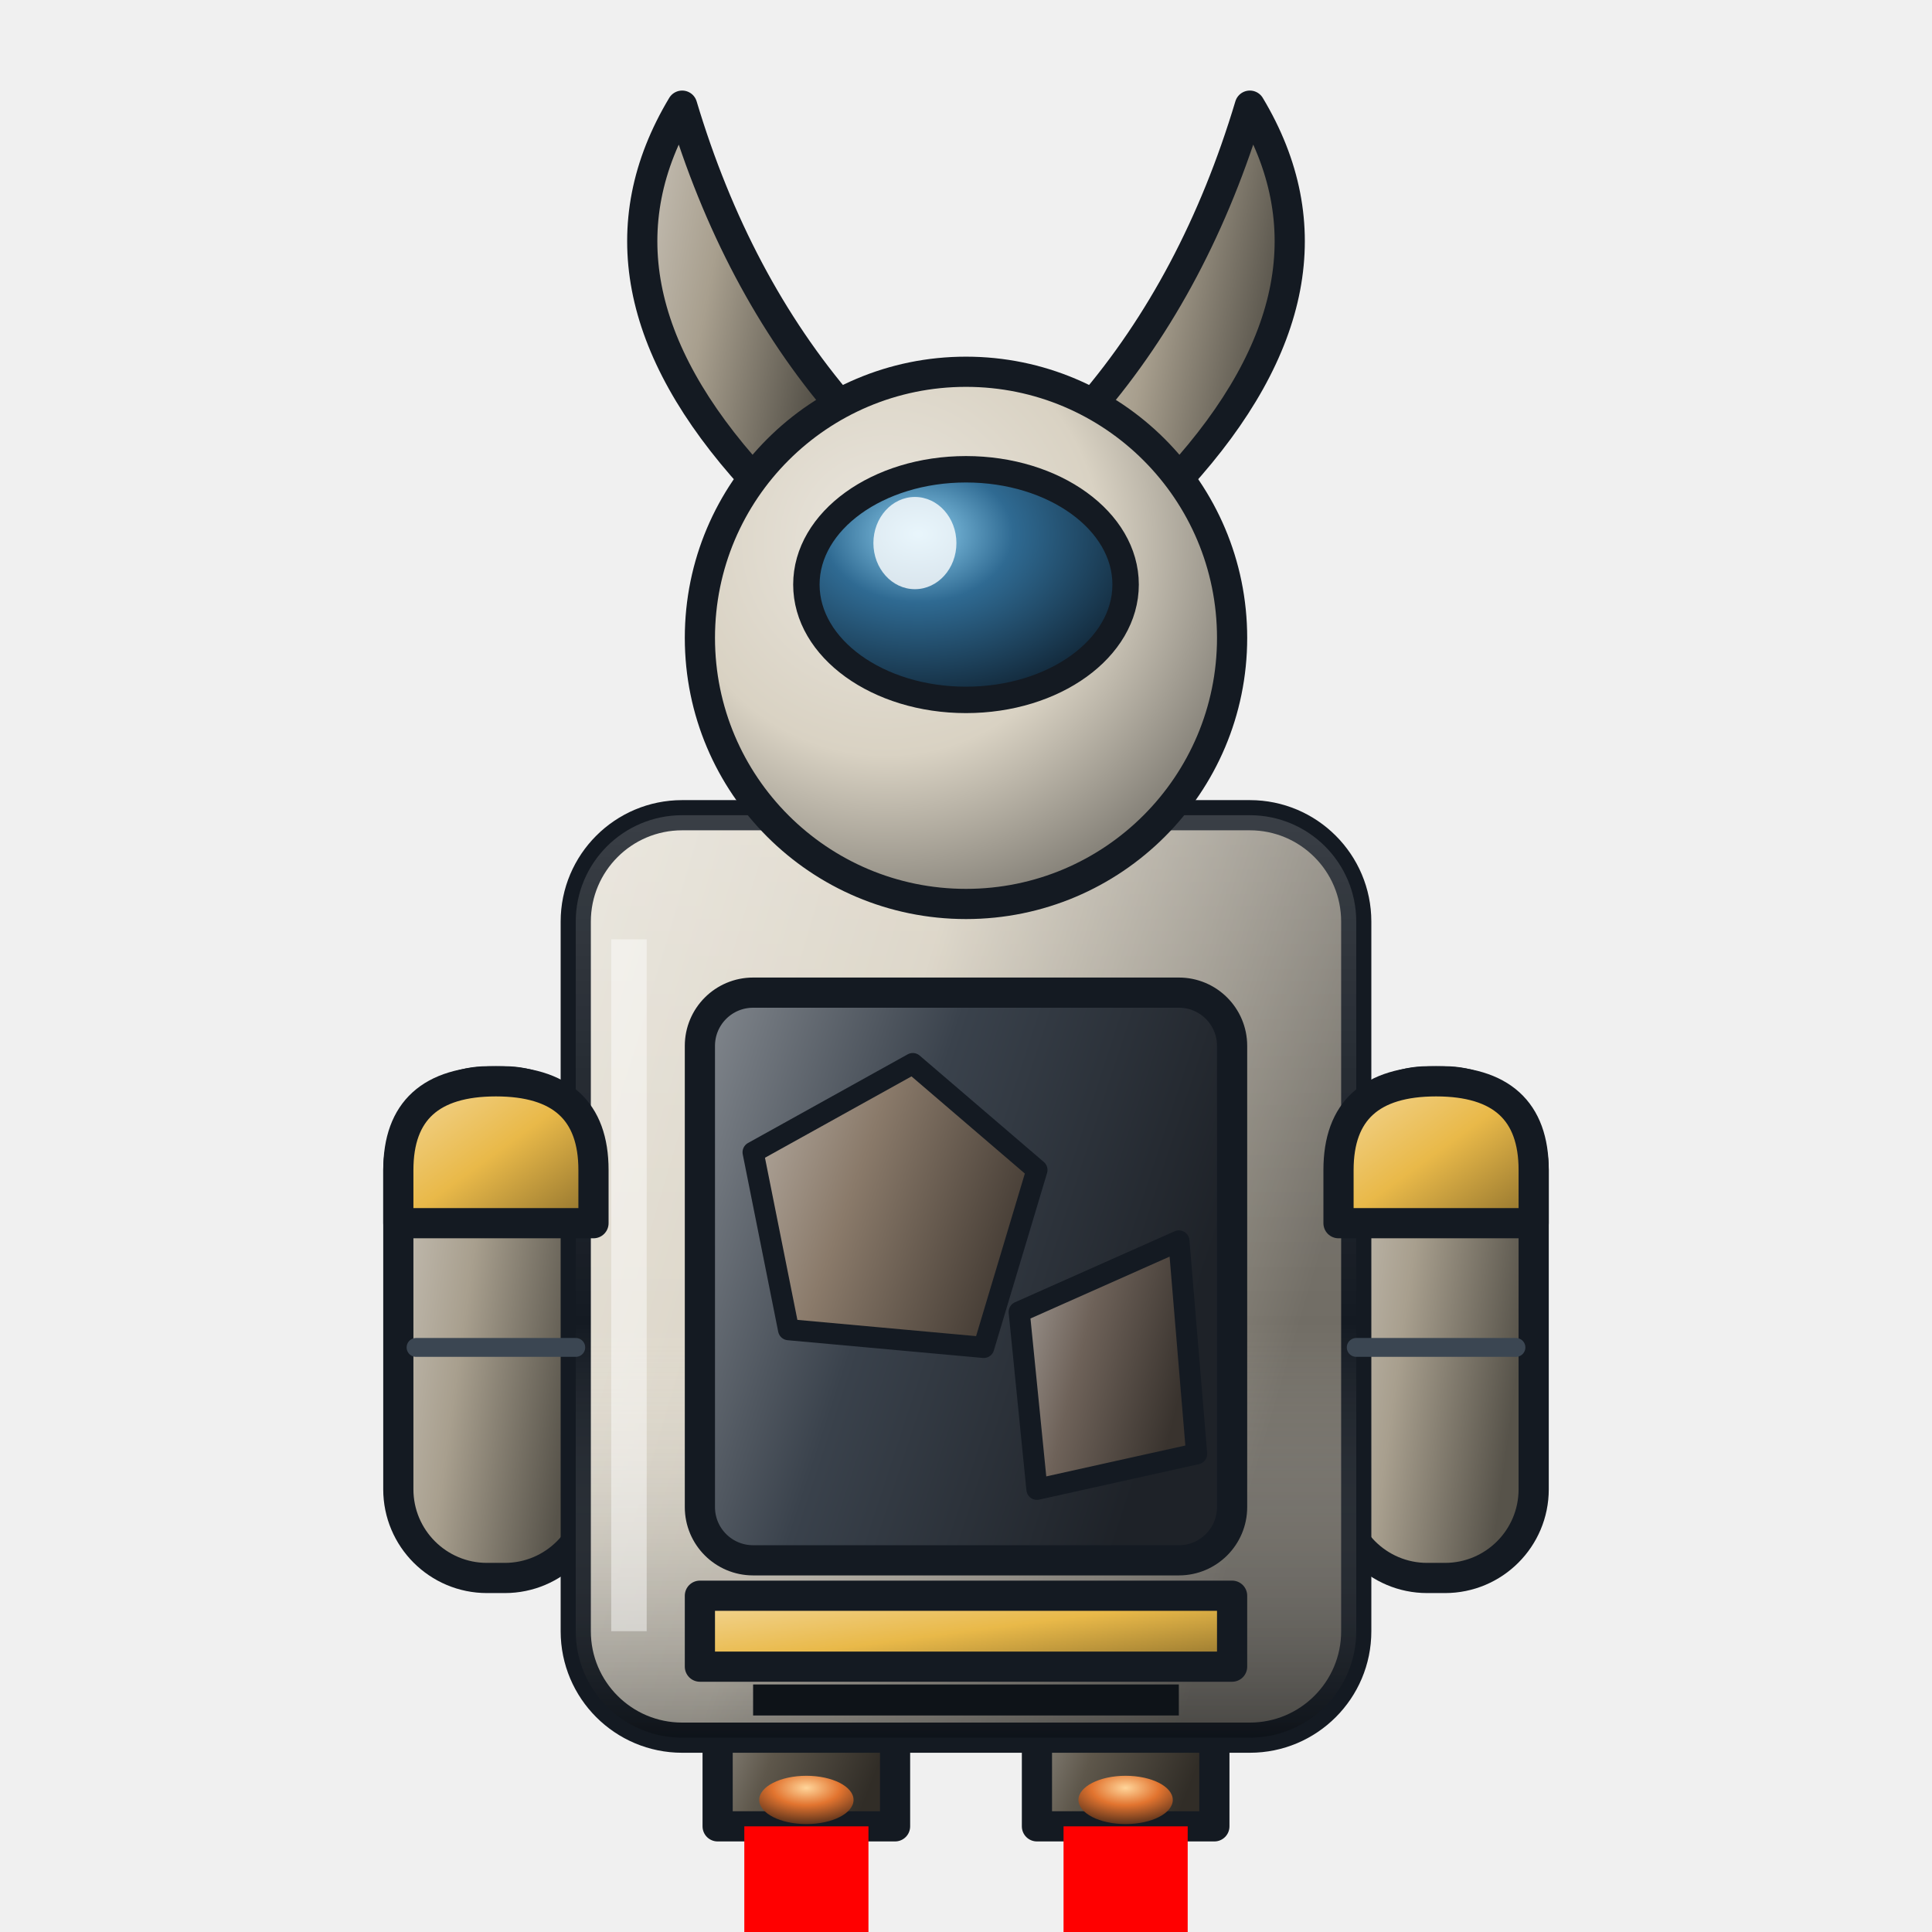
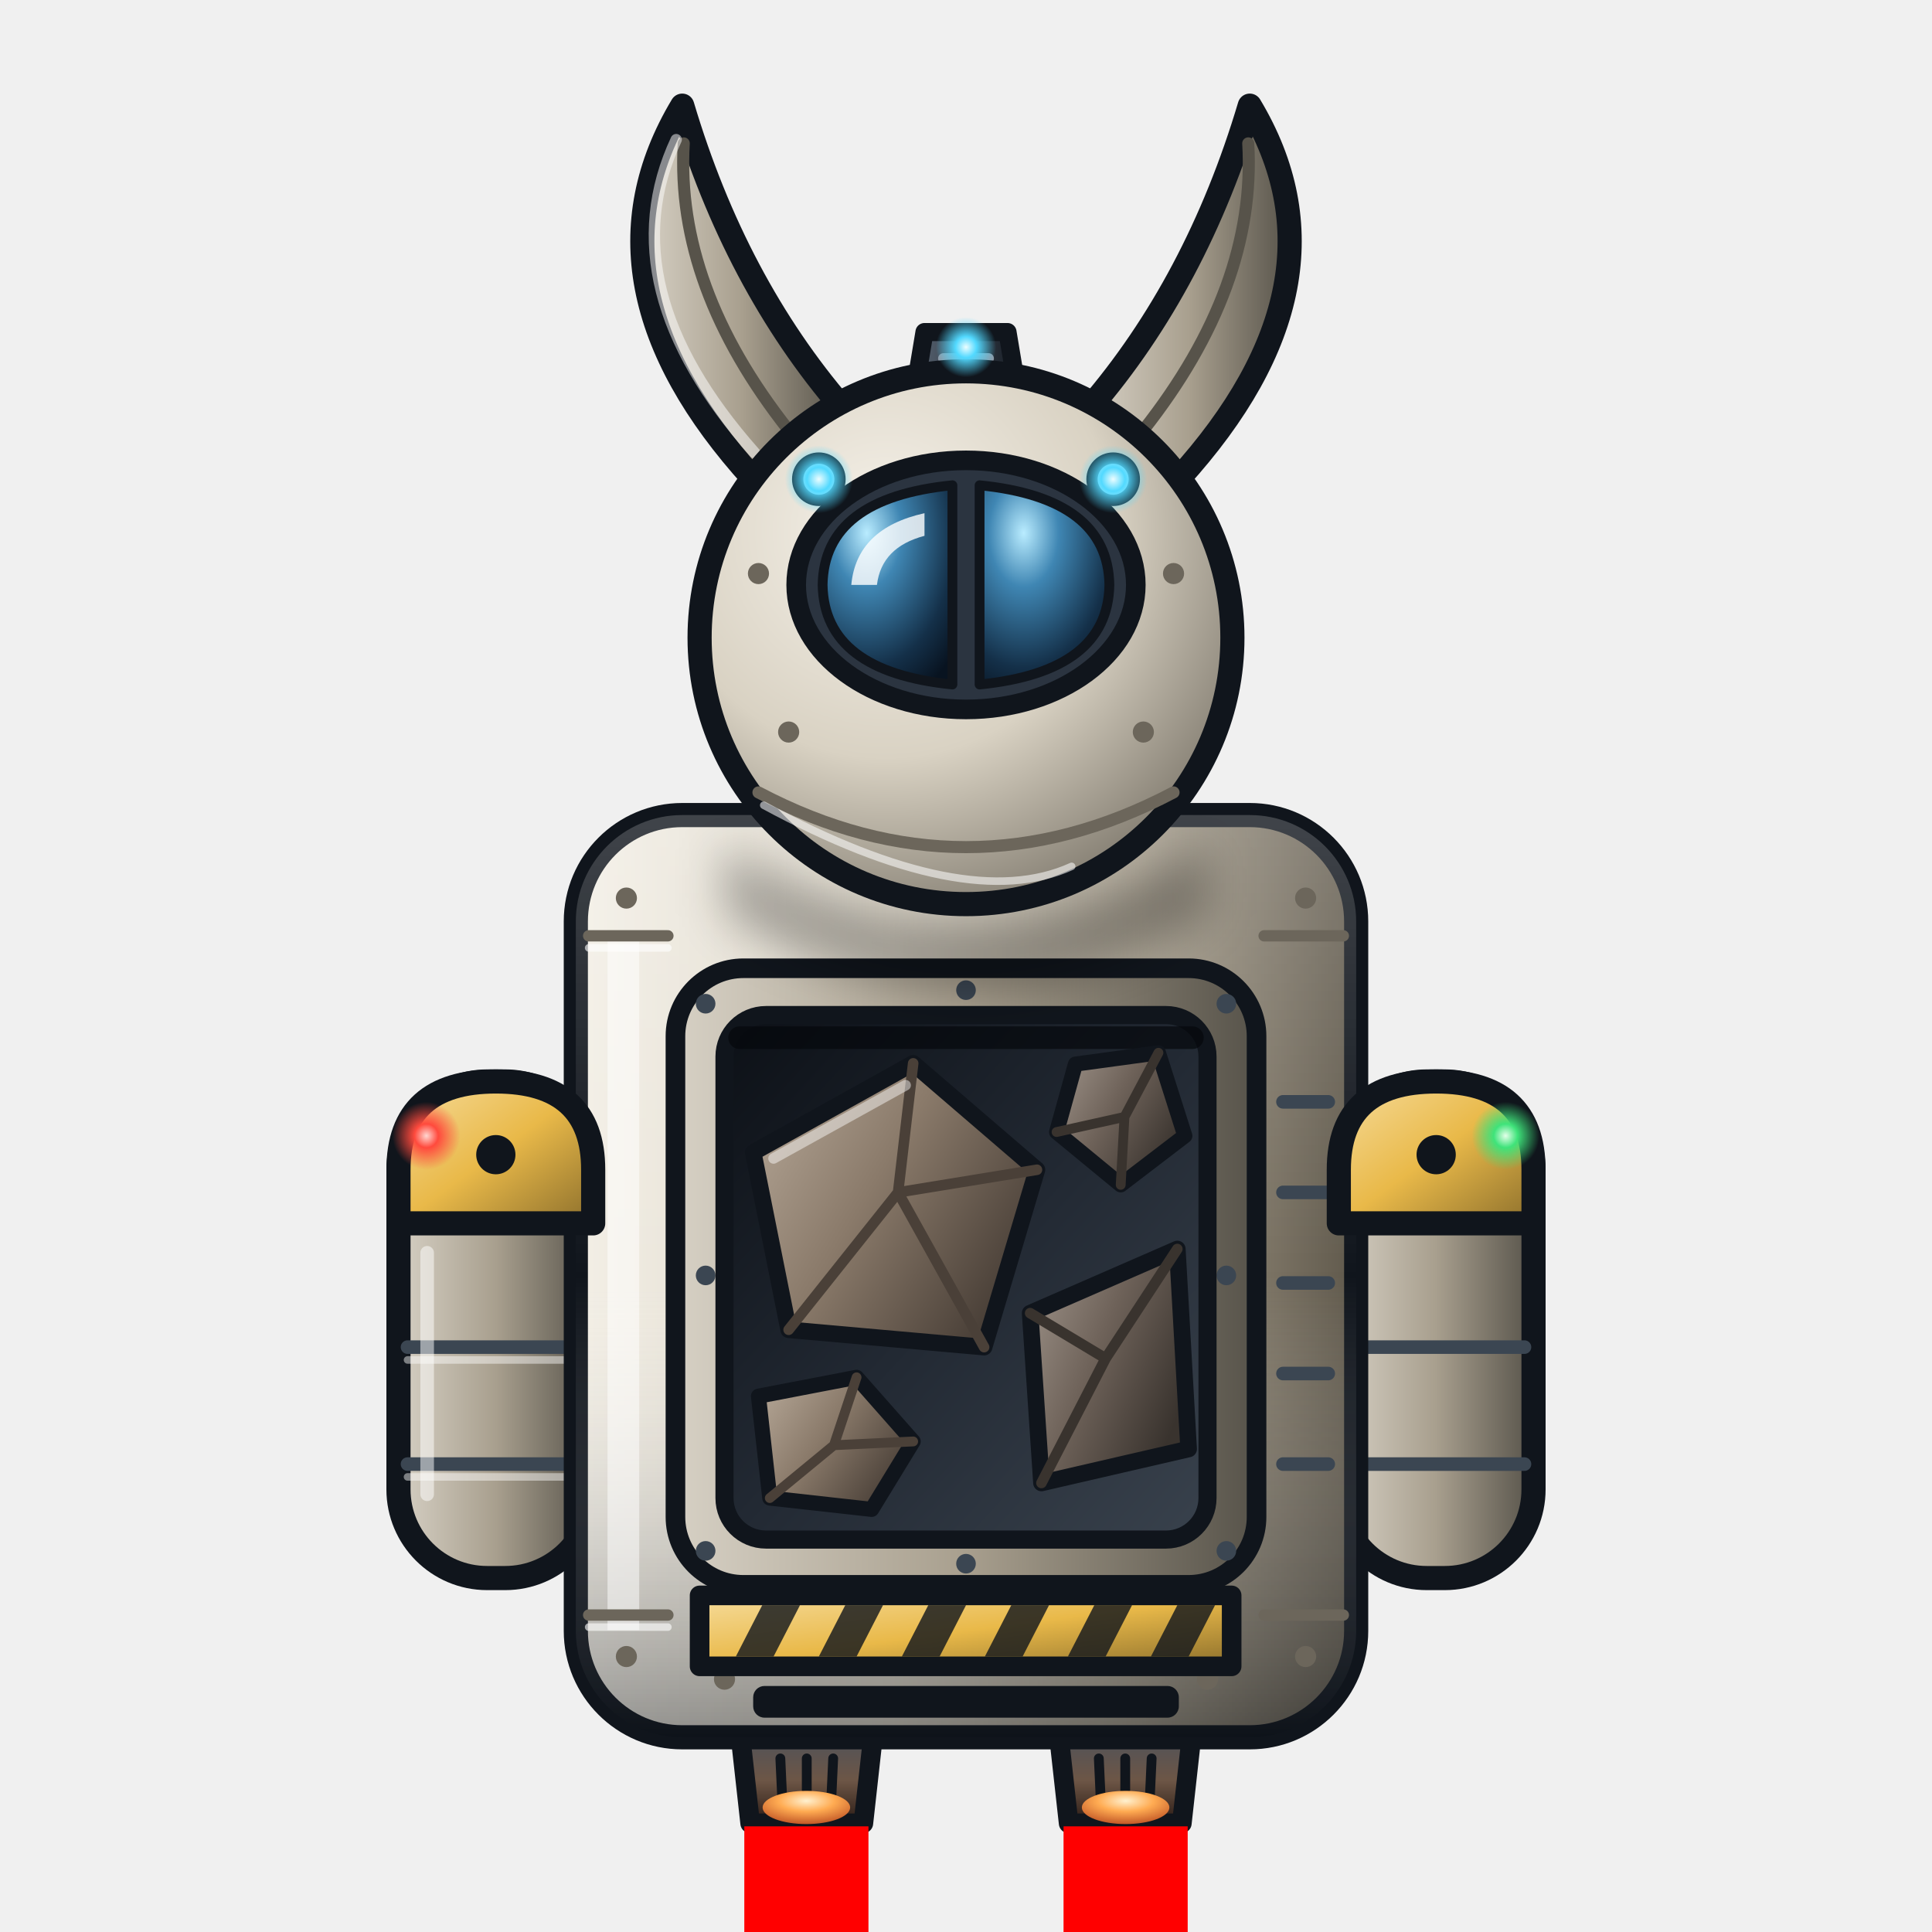
<svg xmlns="http://www.w3.org/2000/svg" viewBox="0 0 256 256">
  <defs>
-     <radialGradient id="glass" cx="0.35" cy="0.28" r="0.85">
-       <stop offset="0" stop-color="#8fd0f0" />
-       <stop offset="0.35" stop-color="#2f6a92" />
-       <stop offset="1" stop-color="#0b1824" />
+     <linearGradient id="hullw" x1="0" y1="0" x2="1" y2="0">
+       <stop offset="0" stop-color="#f3efe6" />
+       <stop offset="0.4" stop-color="#d9d2c3" />
+       <stop offset="0.72" stop-color="#a39a88" />
+       <stop offset="1" stop-color="#5f584b" />
+     </linearGradient>
+     <radialGradient id="headw" cx="0.35" cy="0.3" r="0.85">
+       <stop offset="0" stop-color="#f6f2ea" />
+       <stop offset="0.5" stop-color="#d9d2c3" />
+       <stop offset="1" stop-color="#6c665b" />
    </radialGradient>
-     <linearGradient id="shade" x1="0" y1="0" x2="0" y2="1">
-       <stop offset="0" stop-color="#ffffff" stop-opacity="0.16" />
-       <stop offset="0.55" stop-color="#ffffff" stop-opacity="0" />
-       <stop offset="1" stop-color="#05080c" stop-opacity="0.38" />
+     <linearGradient id="shadeV" x1="0" y1="0" x2="0" y2="1">
+       <stop offset="0" stop-color="#ffffff" stop-opacity="0.2" />
+       <stop offset="0.5" stop-color="#ffffff" stop-opacity="0" />
+       <stop offset="1" stop-color="#0a0f16" stop-opacity="0.4" />
    </linearGradient>
-     <radialGradient id="nozzle" cx="0.5" cy="0.25" r="0.9">
-       <stop offset="0" stop-color="#ffd59a" />
-       <stop offset="0.4" stop-color="#e2742f" />
-       <stop offset="1" stop-color="#2a1a14" />
-     </radialGradient>
-     <linearGradient id="la89f8e" x1="0" y1="0" x2="1" y2="0.35">
-       <stop offset="0" stop-color="#c9c3b9" />
-       <stop offset="0.45" stop-color="#a89f8e" />
+     <linearGradient id="tank" x1="0" y1="0" x2="1" y2="0">
+       <stop offset="0" stop-color="#d6d0c4" />
+       <stop offset="0.5" stop-color="#a89f8e" />
      <stop offset="1" stop-color="#57534a" />
    </linearGradient>
-     <linearGradient id="l5e574b" x1="0" y1="0" x2="1" y2="0.35">
-       <stop offset="0" stop-color="#9b978f" />
-       <stop offset="0.45" stop-color="#5e574b" />
-       <stop offset="1" stop-color="#312d27" />
+     <linearGradient id="hold" x1="0" y1="0" x2="1" y2="1">
+       <stop offset="0" stop-color="#0c1016" />
+       <stop offset="0.5" stop-color="#222933" />
+       <stop offset="1" stop-color="#39424d" />
    </linearGradient>
-     <linearGradient id="ld9d2c3" x1="0" y1="0" x2="1" y2="0.35">
-       <stop offset="0" stop-color="#e7e3da" />
-       <stop offset="0.45" stop-color="#d9d2c3" />
-       <stop offset="1" stop-color="#716d65" />
+     <linearGradient id="rockA" x1="0" y1="0" x2="1" y2="0.6">
+       <stop offset="0" stop-color="#b9ab9b" />
+       <stop offset="0.5" stop-color="#8a7a6a" />
+       <stop offset="1" stop-color="#4a4038" />
    </linearGradient>
-     <linearGradient id="l3a424c" x1="0" y1="0" x2="1" y2="0.35">
-       <stop offset="0" stop-color="#858a90" />
-       <stop offset="0.45" stop-color="#3a424c" />
-       <stop offset="1" stop-color="#1e2228" />
-     </linearGradient>
-     <linearGradient id="l8a7a6a" x1="0" y1="0" x2="1" y2="0.35">
-       <stop offset="0" stop-color="#b6ada3" />
-       <stop offset="0.45" stop-color="#8a7a6a" />
-       <stop offset="1" stop-color="#483f37" />
-     </linearGradient>
-     <linearGradient id="l6e6259" x1="0" y1="0" x2="1" y2="0.35">
-       <stop offset="0" stop-color="#a59e98" />
-       <stop offset="0.45" stop-color="#6e6259" />
+     <linearGradient id="rockB" x1="0" y1="0" x2="1" y2="0.6">
+       <stop offset="0" stop-color="#a2978d" />
+       <stop offset="0.5" stop-color="#6e6259" />
      <stop offset="1" stop-color="#39332e" />
    </linearGradient>
-     <radialGradient id="rd9d2c3" cx="0.35" cy="0.32" r="0.8">
-       <stop offset="0" stop-color="#eae6de" />
-       <stop offset="0.5" stop-color="#d9d2c3" />
-       <stop offset="1" stop-color="#6c6962" />
+     <linearGradient id="gun" x1="0" y1="0" x2="1" y2="0">
+       <stop offset="0" stop-color="#5a6572" />
+       <stop offset="0.45" stop-color="#394350" />
+       <stop offset="1" stop-color="#171c23" />
+     </linearGradient>
+     <linearGradient id="bell" x1="0" y1="0" x2="0" y2="1">
+       <stop offset="0" stop-color="#4b525c" />
+       <stop offset="0.55" stop-color="#6d5646" />
+       <stop offset="1" stop-color="#2a1a14" />
+     </linearGradient>
+     <radialGradient id="glass" cx="0.34" cy="0.24" r="0.9">
+       <stop offset="0" stop-color="#b9ecff" />
+       <stop offset="0.3" stop-color="#3f86b3" />
+       <stop offset="0.75" stop-color="#143049" />
+       <stop offset="1" stop-color="#081320" />
+     </radialGradient>
+     <radialGradient id="nozzle" cx="0.5" cy="0.3" r="0.8">
+       <stop offset="0" stop-color="#fff1cf" />
+       <stop offset="0.4" stop-color="#ffab52" />
+       <stop offset="1" stop-color="#b3431c" />
    </radialGradient>
    <linearGradient id="accent-fill" x1="0" y1="0" x2="1" y2="1">
-       <stop id="accent-light" offset="0" stop-color="#f3d89b" />
+       <stop id="accent-light" offset="0" stop-color="#f6dc9c" />
      <stop id="accent-base" offset="0.5" stop-color="#e9b949" />
      <stop id="accent-dark" offset="1" stop-color="#8c6f2c" />
    </linearGradient>
+     <radialGradient id="lamp-red" cx="0.5" cy="0.5" r="0.5">
+       <stop offset="0" stop-color="#ffd6d0" />
+       <stop offset="0.35" stop-color="#ff4a3d" />
+       <stop offset="1" stop-color="#ff4a3d" stop-opacity="0" />
+     </radialGradient>
+     <radialGradient id="lamp-green" cx="0.5" cy="0.5" r="0.5">
+       <stop offset="0" stop-color="#e3ffe9" />
+       <stop offset="0.35" stop-color="#3fe37a" />
+       <stop offset="1" stop-color="#3fe37a" stop-opacity="0" />
+     </radialGradient>
+     <radialGradient id="lamp-cyan" cx="0.5" cy="0.5" r="0.5">
+       <stop offset="0" stop-color="#ecfdff" />
+       <stop offset="0.35" stop-color="#52d9ff" />
+       <stop offset="1" stop-color="#52d9ff" stop-opacity="0" />
+     </radialGradient>
+     <filter id="soft" x="-30%" y="-30%" width="160%" height="160%">
+       <feGaussianBlur stdDeviation="3" />
+     </filter>
  </defs>
-   <g id="hull" stroke="#141a22" stroke-width="4" stroke-linejoin="round" stroke-linecap="round">
-     <path d="M99.79 63.36 Q76.29 37.51 90.39 14 Q97.44 37.51 111.55 53.96 Z" fill="url(#la89f8e)" />
-     <path d="M156.21 63.36 Q179.71 37.51 165.61 14 Q158.56 37.51 144.45 53.96 Z" fill="url(#la89f8e)" />
-     <rect x="52.78" y="143.28" width="25.86" height="65.81" rx="11.75" fill="url(#la89f8e)" />
-     <rect x="177.36" y="143.28" width="25.86" height="65.81" rx="11.75" fill="url(#la89f8e)" />
-     <rect x="95.09" y="220.85" width="23.51" height="21.15" fill="url(#l5e574b)" />
-     <rect x="137.4" y="220.85" width="23.51" height="21.15" fill="url(#l5e574b)" />
-     <rect x="76.29" y="108.02" width="103.42" height="122.23" rx="14.1" fill="url(#ld9d2c3)" />
-     <rect x="76.29" y="108.02" width="103.42" height="122.23" rx="14.1" fill="url(#shade)" stroke="none" />
-     <rect x="92.74" y="131.53" width="70.52" height="75.22" rx="7.05" fill="url(#l3a424c)" />
-     <path d="M99.79 152.68 L120.95 140.93 L137.4 155.03 L130.35 178.54 L104.49 176.19 Z" fill="url(#l8a7a6a)" stroke-width="2.8" />
-     <path d="M135.05 173.84 L156.21 164.43 L158.56 192.64 L137.4 197.34 Z" fill="url(#l6e6259)" stroke-width="2.8" />
-     <circle cx="128" cy="84.52" r="35.26" fill="url(#rd9d2c3)" />
-     <ellipse cx="128" cy="77.46" rx="21.15" ry="15.28" fill="url(#glass)" stroke-width="3.5" />
-     <ellipse cx="121.23" cy="71.96" rx="5.5" ry="6.11" fill="#ffffff" fill-opacity="0.8" stroke="none" />
-     <rect x="80.99" y="124.47" width="4.7" height="91.67" fill="#ffffff" fill-opacity="0.45" stroke="none" />
-     <path d="M55.13 178.54 L76.29 178.54 M179.71 178.54 L200.87 178.54" fill="none" stroke="#3b4652" stroke-width="2.5" />
-     <rect x="99.79" y="223.2" width="56.41" height="4.11" fill="#0e1318" stroke="none" />
-     <ellipse cx="106.85" cy="238.5" rx="6.25" ry="3.2" fill="url(#nozzle)" stroke="none" />
-     <ellipse cx="149.15" cy="238.5" rx="6.25" ry="3.2" fill="url(#nozzle)" stroke="none" />
+   <g id="hull" stroke="#10151c" stroke-width="3.2" stroke-linejoin="round" stroke-linecap="round">
+     <path d="M99.8 63.4 Q76.3 37.5 90.4 14 Q97.4 37.5 111.6 54 Z" fill="url(#tank)" />
+     <path d="M156.2 63.4 Q179.7 37.5 165.6 14 Q158.6 37.5 144.4 54 Z" fill="url(#tank)" />
+     <path d="M104.5 57 Q89.5 38 90.6 19 M151.5 57 Q166.5 38 165.4 19" fill="none" stroke="#57534a" stroke-width="1.6" />
+     <path d="M100 60 Q80.5 38 89.6 18.5" fill="none" stroke="#ffffff" stroke-opacity="0.5" stroke-width="1.5" />
+     <path d="M122.5 44 L133.5 44 L135 53 L121 53 Z" fill="url(#gun)" stroke-width="2.4" />
+     <path d="M125 47.5 L131 47.5" fill="none" stroke="#8d99a6" stroke-width="1.4" />
+     <rect x="52.8" y="143.3" width="25.9" height="65.8" rx="11.75" fill="url(#tank)" />
+     <rect x="177.3" y="143.3" width="25.9" height="65.8" rx="11.75" fill="url(#tank)" />
+     <path d="M54 178.5 L77.5 178.5 M54 194 L77.5 194 M202 178.5 L178.5 178.5 M202 194 L178.5 194" fill="none" stroke="#3b4652" stroke-width="1.8" />
+     <path d="M54 180.2 L77.5 180.2 M54 195.7 L77.5 195.7" fill="none" stroke="#ffffff" stroke-opacity="0.45" stroke-width="1" />
+     <path d="M56.6 166 L56.6 198" fill="none" stroke="#ffffff" stroke-opacity="0.5" stroke-width="1.8" />
+     <path d="M98 229 L115.8 229 L114.4 241.6 L99.4 241.6 Z" fill="url(#bell)" stroke-width="2.6" />
+     <path d="M158 229 L140.2 229 L141.6 241.6 L156.6 241.6 Z" fill="url(#bell)" stroke-width="2.6" />
+     <path d="M103.4 233 L103.7 239.5 M106.9 233 L106.9 239.5 M110.4 233 L110.1 239.5 M152.6 233 L152.3 239.5 M149.1 233 L149.1 239.5 M145.6 233 L145.9 239.5" fill="none" stroke="#10151c" stroke-width="1.3" />
+     <ellipse cx="106.85" cy="239.5" rx="5.8" ry="2.2" fill="url(#nozzle)" stroke="none" />
+     <ellipse cx="149.15" cy="239.5" rx="5.8" ry="2.2" fill="url(#nozzle)" stroke="none" />
+     <rect x="76.3" y="108" width="103.4" height="122.2" rx="14.1" fill="url(#hullw)" />
+     <rect x="76.3" y="108" width="103.4" height="122.2" rx="14.1" fill="url(#shadeV)" stroke="none" />
+     <rect x="80.5" y="124.5" width="4.2" height="91.5" fill="#ffffff" fill-opacity="0.5" stroke="none" />
+     <path d="M78 124 L88.5 124 M167.5 124 L178 124 M78 214 L88.5 214 M167.5 214 L178 214" fill="none" stroke="#6c665b" stroke-width="1.5" />
+     <path d="M78 125.6 L88.5 125.6 M78 215.6 L88.5 215.6" fill="none" stroke="#ffffff" stroke-opacity="0.6" stroke-width="1" />
+     <path d="M170 146 L176 146 M170 158 L176 158 M170 170 L176 170 M170 182 L176 182 M170 194 L176 194" fill="none" stroke="#3b4652" stroke-width="1.8" />
+     <g fill="#6c665b" stroke="none">
+       <circle cx="83" cy="119" r="1.4" />
+       <circle cx="173" cy="119" r="1.4" />
+       <circle cx="83" cy="219.5" r="1.4" />
+       <circle cx="173" cy="219.5" r="1.4" />
+       <circle cx="96" cy="222.5" r="1.4" />
+       <circle cx="160" cy="222.5" r="1.4" />
+       <circle cx="128" cy="225.5" r="1.4" />
+     </g>
+     <rect x="89.5" y="128.3" width="77" height="81.7" rx="9" fill="url(#tank)" stroke-width="2.6" />
+     <g fill="#3b4652" stroke="none">
+       <circle cx="93.5" cy="133" r="1.3" />
+       <circle cx="162.5" cy="133" r="1.3" />
+       <circle cx="93.5" cy="169" r="1.3" />
+       <circle cx="162.5" cy="169" r="1.3" />
+       <circle cx="93.5" cy="205.5" r="1.3" />
+       <circle cx="162.5" cy="205.5" r="1.3" />
+       <circle cx="128" cy="131.2" r="1.3" />
+       <circle cx="128" cy="207.2" r="1.3" />
+     </g>
+     <rect x="96" y="134.5" width="64" height="69.5" rx="5.5" fill="url(#hold)" stroke-width="2.4" />
+     <path d="M98 137.5 L158 137.5" fill="none" stroke="#05080c" stroke-opacity="0.7" stroke-width="3" />
+     <path d="M99.8 152.7 L121 140.9 L137.4 155 L130.4 178.5 L104.5 176.2 Z" fill="url(#rockA)" stroke-width="2.2" />
+     <path d="M121 140.9 L119 158 L137.4 155 M119 158 L104.5 176.2 M119 158 L130.4 178.5" fill="none" stroke="#4a4038" stroke-width="1.4" />
+     <path d="M102.5 153.5 L120 143.8" fill="none" stroke="#ffffff" stroke-opacity="0.45" stroke-width="1.4" />
+     <path d="M136.5 174 L156 165.5 L157.5 192 L138 196.5 Z" fill="url(#rockB)" stroke-width="2.2" />
+     <path d="M156 165.5 L146.5 180 L138 196.5 M146.5 180 L136.5 174" fill="none" stroke="#39332e" stroke-width="1.4" />
+     <path d="M142.5 141 L153.5 139.5 L157 150.5 L148.5 157 L140 150 Z" fill="url(#rockB)" stroke-width="2" />
+     <path d="M153.5 139.5 L149 148 L140 150 M149 148 L148.5 157" fill="none" stroke="#39332e" stroke-width="1.3" />
+     <path d="M100.5 185 L113.5 182.5 L121 191 L115.5 200 L102 198.5 Z" fill="url(#rockA)" stroke-width="2" />
+     <path d="M113.5 182.5 L110.5 191.5 L102 198.5 M110.5 191.5 L121 191" fill="none" stroke="#4a4038" stroke-width="1.3" />
+     <rect x="99.8" y="223.4" width="56.4" height="4.2" rx="1.5" fill="#10151c" stroke="none" />
+     <path d="M96 112 Q128 132 160 112 L160 121 Q128 141 96 121 Z" fill="#05080c" fill-opacity="0.3" stroke="none" filter="url(#soft)" />
+     <circle cx="128" cy="84.5" r="35.3" fill="url(#headw)" />
+     <path d="M100.5 105 Q128 119.5 155.5 105" fill="none" stroke="#6c665b" stroke-width="1.6" />
+     <path d="M101.2 106.7 Q128 121.2 142 114.8" fill="none" stroke="#ffffff" stroke-opacity="0.55" stroke-width="1" />
+     <g fill="#6c665b" stroke="none">
+       <circle cx="100.5" cy="76" r="1.4" />
+       <circle cx="155.5" cy="76" r="1.4" />
+       <circle cx="104.5" cy="97" r="1.4" />
+       <circle cx="151.5" cy="97" r="1.4" />
+     </g>
+     <circle cx="108.5" cy="63.5" r="2.8" fill="#f1faff" stroke-width="1.5" />
+     <circle cx="147.5" cy="63.5" r="2.8" fill="#f1faff" stroke-width="1.5" />
+     <ellipse cx="128" cy="77.5" rx="22.5" ry="16.5" fill="#2b3440" stroke-width="2.6" />
+     <path d="M126.2 64.3 Q109.2 66 109 77.5 Q109.2 89 126.2 90.7 Z" fill="url(#glass)" stroke-width="1.3" />
+     <path d="M129.8 64.3 Q146.8 66 147 77.5 Q146.8 89 129.8 90.7 Z" fill="url(#glass)" stroke-width="1.3" />
+     <path d="M122.5 68 Q113.5 70 112.8 77.5 L116.2 77.5 Q116.8 72.5 122.5 71 Z" fill="#ffffff" fill-opacity="0.8" stroke="none" />
  </g>
-   <g id="accent" stroke="#141a22" stroke-width="4" stroke-linejoin="round" stroke-linecap="round">
-     <path d="M52.78 162.08 L52.78 155.03 Q52.78 143.28 65.71 143.28 Q78.64 143.28 78.64 155.03 L78.64 162.08 Z" fill="url(#accent-fill)" />
-     <path d="M177.36 162.08 L177.36 155.03 Q177.36 143.28 190.29 143.28 Q203.22 143.28 203.22 155.03 L203.22 162.08 Z" fill="url(#accent-fill)" />
-     <rect x="92.74" y="211.44" width="70.52" height="9.4" fill="url(#accent-fill)" />
+   <g id="accent" stroke="#10151c" stroke-width="3.2" stroke-linejoin="round">
+     <path d="M52.8 162.1 L52.8 155 Q52.8 143.3 65.7 143.3 Q78.6 143.3 78.6 155 L78.6 162.1 Z" fill="url(#accent-fill)" />
+     <path d="M203.2 162.1 L203.2 155 Q203.2 143.3 190.3 143.3 Q177.4 143.3 177.4 155 L177.4 162.1 Z" fill="url(#accent-fill)" />
+     <circle cx="65.7" cy="153" r="2.6" fill="#10151c" stroke="none" />
+     <circle cx="190.3" cy="153" r="2.6" fill="#10151c" stroke="none" />
+     <rect x="92.7" y="211.4" width="70.5" height="9.4" fill="url(#accent-fill)" stroke-width="2.6" />
+     <path d="M101 212.7 L106 212.7 L102.5 219.5 L97.5 219.5 Z M112 212.7 L117 212.7 L113.5 219.5 L108.5 219.5 Z M123 212.7 L128 212.7 L124.5 219.5 L119.5 219.5 Z M134 212.7 L139 212.7 L135.5 219.5 L130.5 219.5 Z M145 212.7 L150 212.7 L146.5 219.5 L141.5 219.5 Z M156 212.7 L161 212.7 L157.5 219.5 L152.5 219.5 Z" fill="#10151c" fill-opacity="0.8" stroke="none" />
+   </g>
+   <g id="lamps">
+     <circle cx="56.5" cy="150.5" r="4.5" fill="url(#lamp-red)" />
+     <circle cx="199.5" cy="150.5" r="4.5" fill="url(#lamp-green)" />
+     <circle cx="108.5" cy="63.5" r="4.5" fill="url(#lamp-cyan)" />
+     <circle cx="147.5" cy="63.5" r="4.5" fill="url(#lamp-cyan)" />
+     <circle cx="128" cy="46" r="4" fill="url(#lamp-cyan)" />
  </g>
  <g id="anchors">
    <line id="flame-main-1" x1="106.85" y1="242" x2="106.85" y2="274.91" stroke="#ff0000" stroke-width="16.45" />
    <line id="flame-main-2" x1="149.15" y1="242" x2="149.15" y2="274.91" stroke="#ff0000" stroke-width="16.45" />
  </g>
</svg>
